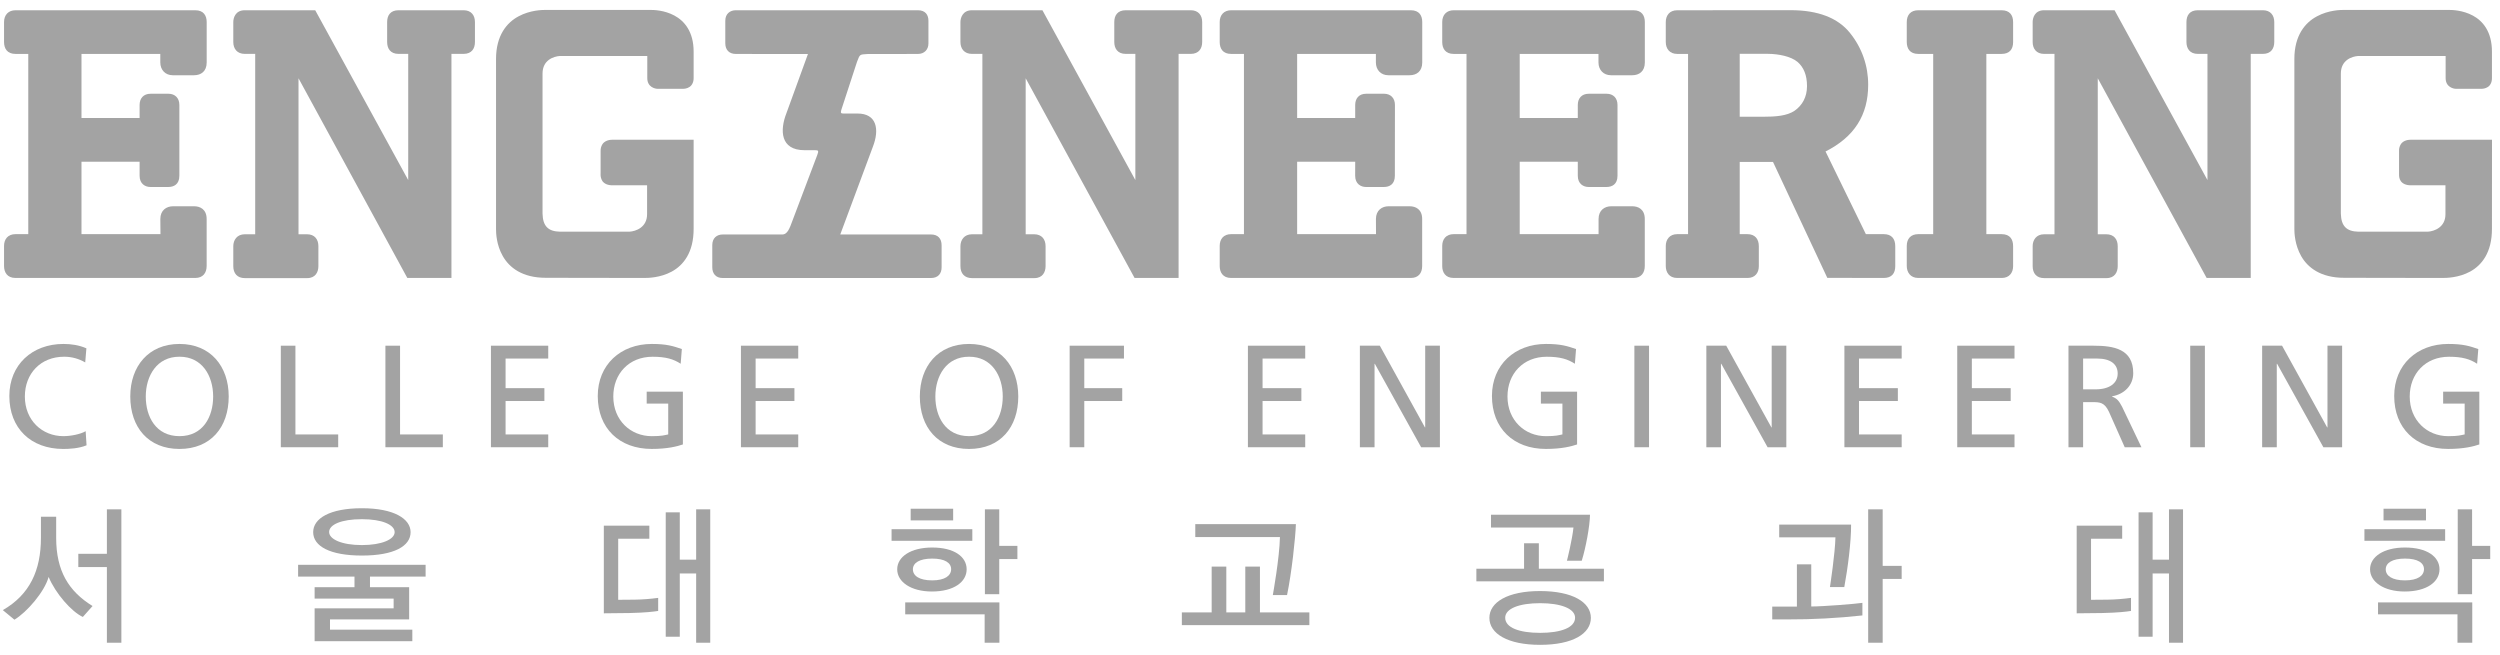
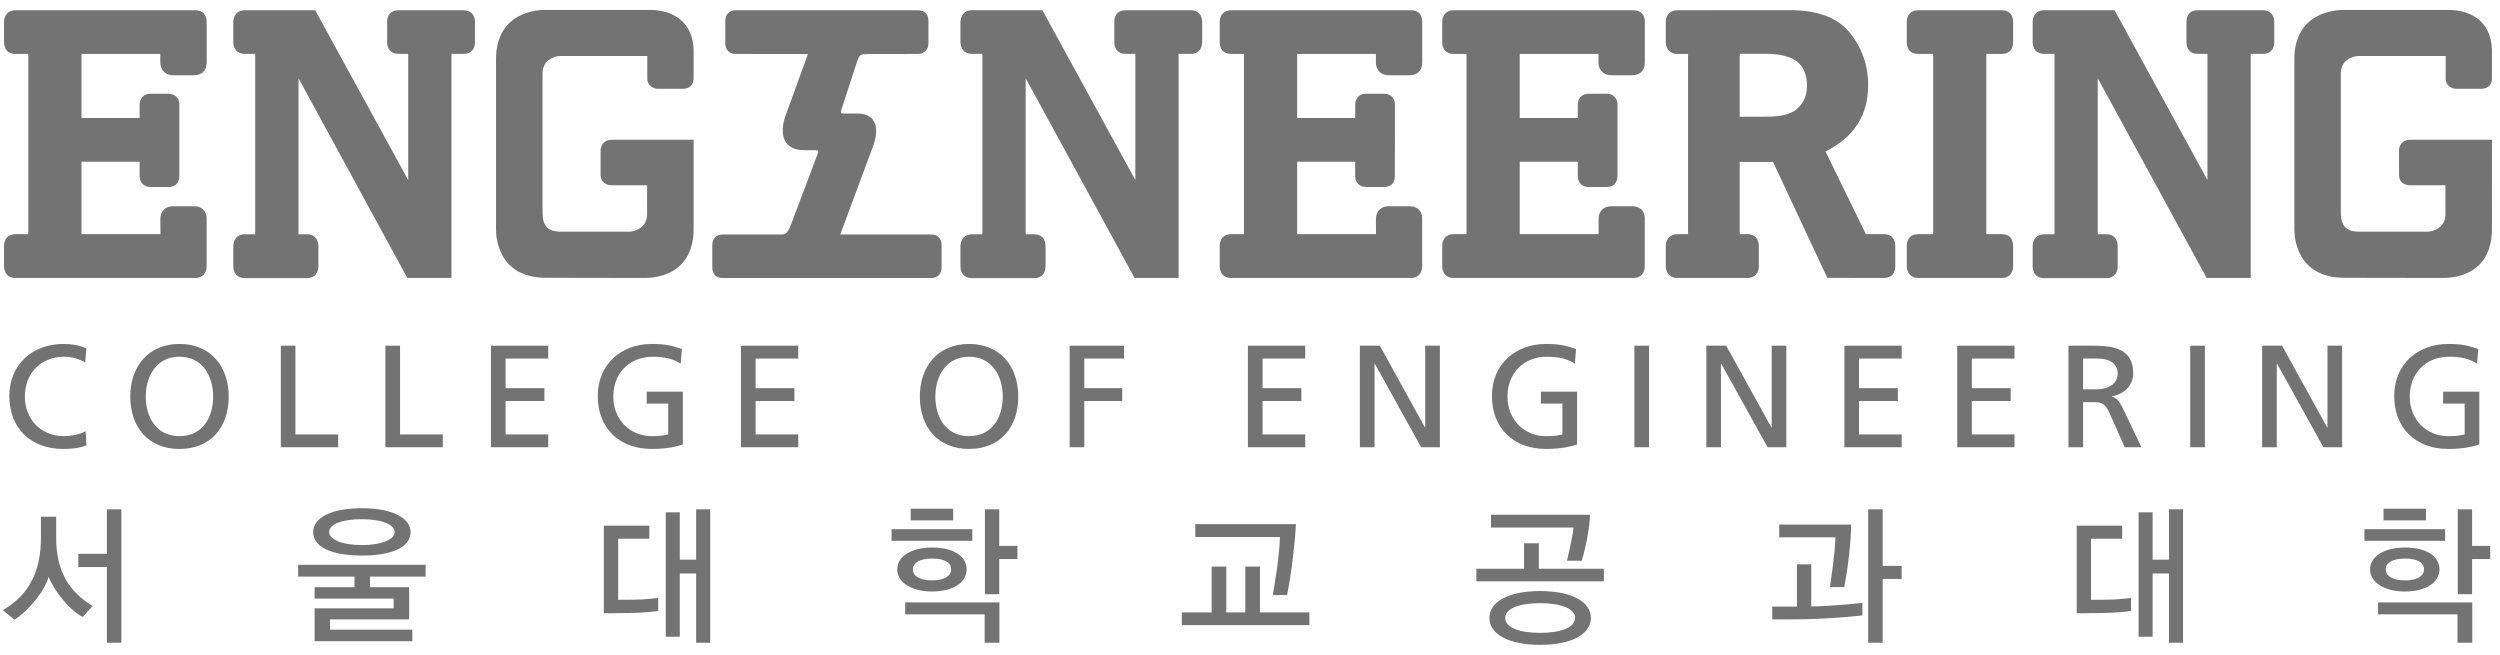
<svg xmlns="http://www.w3.org/2000/svg" width="126" height="33" viewBox="0 0 126 33" fill="none">
-   <path d="M4.295 18.266C3.974 18.077 3.606 17.978 3.233 17.979C2.044 17.979 1.253 18.831 1.253 19.983C1.253 21.184 2.125 21.982 3.196 21.982C3.565 21.982 4.06 21.885 4.317 21.732L4.362 22.443C3.971 22.606 3.491 22.627 3.189 22.627C1.555 22.627 0.471 21.585 0.471 19.959C0.471 18.384 1.623 17.335 3.196 17.335C3.594 17.335 3.986 17.395 4.354 17.555L4.295 18.266Z" fill="#A3A3A3" />
-   <path d="M9.046 21.982C10.235 21.982 10.743 21.001 10.743 19.983C10.743 18.941 10.183 17.973 9.046 17.979C7.908 17.973 7.347 18.941 7.347 19.983C7.347 21.001 7.857 21.982 9.046 21.982ZM9.046 17.335C10.611 17.335 11.527 18.464 11.527 19.983C11.527 21.535 10.618 22.627 9.046 22.627C7.474 22.627 6.566 21.535 6.566 19.983C6.566 18.464 7.481 17.335 9.046 17.335Z" fill="#A3A3A3" />
-   <path d="M14.153 17.423H14.889V21.896H17.045V22.541H14.153V17.423Z" fill="#A3A3A3" />
-   <path d="M19.425 17.423H20.163V21.896H22.319V22.541H19.425V17.423Z" fill="#A3A3A3" />
-   <path d="M24.743 17.423H27.631V18.071H25.481V19.563H27.437V20.211H25.481V21.896H27.631V22.541H24.743V17.423Z" fill="#A3A3A3" />
-   <path d="M34.306 18.333C33.945 18.097 33.553 17.98 32.889 17.98C31.7 17.98 30.91 18.837 30.91 19.983C30.91 21.184 31.78 21.983 32.852 21.983C33.361 21.983 33.494 21.932 33.678 21.895V20.34H32.593V19.739H34.417V22.4C34.137 22.496 33.648 22.626 32.843 22.626C31.212 22.626 30.127 21.585 30.127 19.959C30.127 18.384 31.279 17.335 32.852 17.335C33.605 17.335 33.936 17.445 34.365 17.592L34.306 18.333Z" fill="#A3A3A3" />
-   <path d="M37.343 17.423H40.231V18.071H38.083V19.563H40.039V20.211H38.083V21.896H40.231V22.541H37.343V17.423Z" fill="#A3A3A3" />
-   <path d="M48.841 21.982C50.03 21.982 50.539 21.001 50.539 19.983C50.539 18.941 49.977 17.973 48.841 17.979C47.704 17.973 47.142 18.941 47.142 19.983C47.142 21.001 47.652 21.982 48.841 21.982ZM48.841 17.335C50.406 17.335 51.321 18.464 51.321 19.983C51.321 21.535 50.413 22.627 48.841 22.627C47.269 22.627 46.36 21.535 46.36 19.983C46.36 18.464 47.275 17.335 48.841 17.335Z" fill="#A3A3A3" />
-   <path d="M53.91 17.423H56.648V18.071H54.648V19.563H56.56V20.211H54.648V22.541H53.91V17.423Z" fill="#A3A3A3" />
-   <path d="M62.895 17.423H65.783V18.071H63.633V19.563H65.589V20.211H63.633V21.896H65.783V22.541H62.895V17.423Z" fill="#A3A3A3" />
-   <path d="M68.538 17.423H69.543L71.817 21.542H71.83V17.423H72.571V22.541H71.625L69.291 18.334H69.277V22.541H68.538V17.423Z" fill="#A3A3A3" />
-   <path d="M79.374 18.333C79.011 18.097 78.621 17.98 77.955 17.98C76.768 17.98 75.977 18.837 75.977 19.983C75.977 21.184 76.848 21.983 77.918 21.983C78.429 21.983 78.56 21.932 78.746 21.895V20.34H77.661V19.739H79.485V22.4C79.203 22.496 78.716 22.626 77.911 22.626C76.28 22.626 75.194 21.585 75.194 19.959C75.194 18.384 76.347 17.335 77.918 17.335C78.671 17.335 79.004 17.445 79.433 17.592L79.374 18.333Z" fill="#A3A3A3" />
-   <path d="M82.373 17.423H83.111V22.541H82.373L82.373 17.423Z" fill="#A3A3A3" />
-   <path d="M86 17.423H87.002L89.278 21.542H89.293V17.423H90.031V22.541H89.086L86.752 18.334H86.736V22.541H86V17.423Z" fill="#A3A3A3" />
-   <path d="M92.958 17.423H95.844V18.071H93.694V19.563H95.652V20.211H93.694V21.896H95.844V22.541H92.958V17.423Z" fill="#A3A3A3" />
-   <path d="M98.645 17.423H101.531V18.071H99.381V19.563H101.339V20.211H99.381V21.896H101.531V22.541H98.645V17.423Z" fill="#A3A3A3" />
-   <path d="M104.989 19.623H105.617C106.317 19.623 106.731 19.316 106.731 18.825C106.731 18.36 106.378 18.071 105.698 18.071H104.989V19.623ZM104.251 17.423H105.513C106.533 17.423 107.515 17.586 107.515 18.808C107.515 19.432 107.049 19.873 106.45 19.973V19.99C106.681 20.077 106.79 20.187 106.953 20.5L107.928 22.541H107.086L106.296 20.765C106.067 20.267 105.823 20.267 105.433 20.267H104.989V22.541H104.251V17.423Z" fill="#A3A3A3" />
-   <path d="M110.387 17.423H111.126V22.541H110.387V17.423Z" fill="#A3A3A3" />
-   <path d="M114.012 17.423H115.016L117.29 21.542H117.305V17.423H118.043V22.541H117.098L114.766 18.334H114.75V22.541H114.012V17.423Z" fill="#A3A3A3" />
-   <path d="M124.847 18.333C124.485 18.097 124.094 17.98 123.43 17.98C122.241 17.98 121.45 18.837 121.45 19.983C121.45 21.184 122.323 21.983 123.393 21.983C123.902 21.983 124.035 21.932 124.219 21.895V20.34H123.134V19.739H124.958V22.4C124.677 22.496 124.189 22.626 123.386 22.626C121.754 22.626 120.668 21.585 120.668 19.959C120.668 18.384 121.82 17.335 123.393 17.335C124.146 17.335 124.479 17.445 124.906 17.592L124.847 18.333Z" fill="#A3A3A3" />
-   <path d="M5.387 32.393V28.581H3.947V27.91H5.387V25.669H6.117V32.393H5.387ZM4.175 31.094C3.605 30.834 2.794 29.903 2.451 29.078C2.246 29.826 1.354 30.857 0.727 31.232L0.142 30.75C1.494 29.973 2.063 28.757 2.063 27.105V26.043H2.831V27.105C2.831 28.778 3.458 29.796 4.664 30.544L4.175 31.094Z" fill="#A3A3A3" />
-   <path d="M18.24 26.167C17.201 26.167 16.588 26.44 16.588 26.814C16.588 27.175 17.216 27.472 18.24 27.472C19.247 27.472 19.89 27.182 19.89 26.821C19.89 26.447 19.263 26.167 18.24 26.167ZM18.24 28C16.625 28 15.784 27.526 15.784 26.821C15.784 26.127 16.625 25.615 18.24 25.615C19.861 25.615 20.694 26.15 20.694 26.821C20.694 27.526 19.861 28 18.24 28ZM17.866 29.061H15.025V28.467H21.451V29.061H18.647V29.596H20.621V31.218H16.632V31.736H20.781V32.316H15.857V30.66H19.839V30.17H15.857V29.596H17.866V29.061Z" fill="#A3A3A3" />
-   <path d="M35.086 32.393V28.901H34.261V32.09H33.553V25.823H34.261V28.207H35.086V25.669H35.796V32.393H35.086ZM31.72 30.897L30.433 30.911V26.494H32.727V27.151H31.157V30.23L31.988 30.223C32.384 30.217 32.78 30.186 33.172 30.133V30.791C32.953 30.827 32.523 30.88 31.72 30.897Z" fill="#A3A3A3" />
-   <path d="M50.362 28.176V29.949H49.639V25.669H50.362V27.512H51.277V28.176H50.362ZM46.982 28.153C46.338 28.153 46.01 28.373 46.01 28.693C46.01 29.024 46.338 29.251 46.982 29.251C47.624 29.251 47.937 29.014 47.937 28.687C47.937 28.367 47.624 28.153 46.982 28.153ZM45.898 25.639H48.039V26.227H45.898V25.639ZM49.626 32.393V30.964H45.623V30.36H50.37V32.393H49.626ZM45.219 28.693C45.219 28.059 45.907 27.595 46.982 27.595C48.092 27.595 48.719 28.059 48.719 28.693C48.719 29.328 48.077 29.812 46.967 29.812C45.914 29.812 45.219 29.328 45.219 28.693ZM44.935 26.67H49.005V27.258H44.935V26.67Z" fill="#A3A3A3" />
-   <path d="M64.867 29.992H64.15C64.166 29.902 64.487 28.113 64.509 27.067H60.242V26.416H65.313C65.29 27.121 65.1 28.87 64.867 29.992ZM59.565 31.507V30.864H61.068V28.556H61.806V30.864H62.763V28.556H63.501V30.864H65.992V31.507H59.565Z" fill="#A3A3A3" />
-   <path d="M75.862 31.134C75.862 31.638 76.579 31.896 77.623 31.896C78.652 31.896 79.384 31.638 79.384 31.134C79.384 30.667 78.652 30.4 77.623 30.4C76.579 30.4 75.862 30.667 75.862 31.134ZM79.72 28.26H78.973C78.989 28.206 79.238 27.211 79.303 26.587H75.146V25.943H80.136C80.129 26.517 79.917 27.639 79.72 28.26ZM77.623 32.5C75.987 32.5 75.065 31.936 75.065 31.141C75.065 30.353 75.987 29.789 77.615 29.789C79.259 29.789 80.18 30.353 80.18 31.141C80.18 31.936 79.266 32.5 77.623 32.5ZM74.409 29.298V28.663H76.813V27.381H77.558V28.663H80.837V29.298H74.409Z" fill="#A3A3A3" />
-   <path d="M94.887 25.669V28.521H95.844V29.178H94.887V32.393H94.156V25.669H94.887ZM92.952 29.589H92.229C92.242 29.505 92.491 27.876 92.506 27.081H89.672V26.44H93.295C93.301 27.312 93.127 28.651 92.952 29.589ZM90.097 31.218H89.321V30.573H90.564V28.444H91.287V30.567C91.892 30.567 93.52 30.437 93.865 30.384V31.018C92.613 31.155 91.356 31.222 90.097 31.218Z" fill="#A3A3A3" />
-   <path d="M109.317 32.393V28.901H108.492V32.09H107.784V25.823H108.492V28.207H109.317V25.669H110.025V32.393H109.317ZM105.949 30.897L104.665 30.911V26.494H106.958V27.151H105.388V30.23L106.22 30.223C106.616 30.217 107.011 30.186 107.403 30.133V30.791C107.185 30.827 106.752 30.88 105.949 30.897Z" fill="#A3A3A3" />
-   <path d="M124.593 28.176V29.949H123.87V25.669H124.593V27.512H125.507V28.176H124.593ZM121.211 28.153C120.569 28.153 120.241 28.373 120.241 28.693C120.241 29.024 120.569 29.251 121.211 29.251C121.855 29.251 122.169 29.014 122.169 28.687C122.169 28.367 121.855 28.153 121.211 28.153ZM120.13 25.639H122.27V26.227H120.13V25.639ZM123.857 32.393V30.964H119.853V30.36H124.602V32.393H123.857ZM119.451 28.693C119.451 28.059 120.139 27.595 121.211 27.595C122.323 27.595 122.951 28.059 122.951 28.693C122.951 29.328 122.308 29.812 121.197 29.812C120.145 29.812 119.451 29.328 119.451 28.693ZM119.167 26.67H123.235V27.258H119.167V26.67Z" fill="#A3A3A3" />
-   <path d="M8.705 3.792H9.781C10.127 3.792 10.417 3.601 10.417 3.147V1.111C10.417 0.792 10.266 0.517 9.843 0.517H0.781C0.435 0.517 0.204 0.741 0.204 1.111V2.116C0.204 2.454 0.369 2.717 0.781 2.717H1.425V11.801H0.781C0.402 11.801 0.204 12.051 0.204 12.395V13.407C0.204 13.714 0.356 14.009 0.781 14.009H9.845C10.226 14.009 10.415 13.755 10.415 13.407V11.037C10.415 10.542 10.076 10.396 9.79 10.396H8.717C8.391 10.396 8.081 10.596 8.081 11.037L8.088 11.801H4.107V8.152H7.036V8.86C7.036 9.27 7.323 9.424 7.58 9.424H8.486C8.76 9.424 9.04 9.291 9.04 8.86V5.288C9.04 4.941 8.818 4.725 8.493 4.725H7.588C7.23 4.725 7.036 4.96 7.036 5.288V5.946H4.107V2.717H8.079V3.147C8.079 3.522 8.333 3.792 8.705 3.792Z" fill="#A3A3A3" />
-   <path d="M69.973 3.792H71.044C71.392 3.792 71.681 3.601 71.681 3.147V1.111C71.681 0.792 71.535 0.517 71.106 0.517H62.048C61.702 0.517 61.473 0.741 61.473 1.111V2.116C61.473 2.454 61.634 2.717 62.048 2.717H62.695V11.801H62.048C61.666 11.801 61.473 12.051 61.473 12.395V13.407C61.473 13.714 61.623 14.009 62.048 14.009H71.11C71.492 14.009 71.677 13.755 71.677 13.407V11.037C71.677 10.542 71.339 10.396 71.053 10.396H69.98C69.657 10.396 69.347 10.596 69.347 11.037L69.351 11.801H65.376V8.152H68.302L68.3 8.86C68.3 9.27 68.591 9.424 68.844 9.424H69.749C70.028 9.424 70.301 9.291 70.301 8.86L70.305 5.288C70.305 4.941 70.084 4.725 69.761 4.725H68.853C68.495 4.725 68.302 4.96 68.302 5.288V5.946H65.376V2.717H69.345V3.147C69.345 3.522 69.596 3.792 69.973 3.792Z" fill="#A3A3A3" />
-   <path d="M81.192 3.792H82.265C82.611 3.792 82.9 3.601 82.9 3.147V1.111C82.9 0.792 82.749 0.517 82.328 0.517H73.265C72.918 0.517 72.688 0.741 72.688 1.111V2.116C72.688 2.454 72.856 2.717 73.265 2.717H73.912V11.801H73.265C72.887 11.801 72.688 12.051 72.688 12.395V13.407C72.688 13.714 72.838 14.009 73.265 14.009H82.328C82.709 14.009 82.897 13.755 82.897 13.407V11.037C82.897 10.542 82.562 10.396 82.273 10.396H81.202C80.874 10.396 80.568 10.596 80.568 11.037V11.801H76.594V8.152H79.521V8.86C79.521 9.27 79.806 9.424 80.065 9.424H80.97C81.244 9.424 81.522 9.291 81.522 8.86V5.288C81.522 4.941 81.303 4.725 80.977 4.725H80.072C79.713 4.725 79.521 4.96 79.521 5.288V5.946H76.594V2.717H80.563V3.147C80.563 3.522 80.816 3.792 81.192 3.792Z" fill="#A3A3A3" />
-   <path d="M23.362 0.516H20.089C19.671 0.516 19.512 0.783 19.512 1.11V2.118C19.512 2.429 19.662 2.716 20.089 2.716H20.574V9.076L15.887 0.516H12.339C11.848 0.516 11.758 0.924 11.758 1.11V2.118C11.758 2.449 11.943 2.716 12.339 2.716H12.862V11.807H12.339C11.943 11.807 11.758 12.099 11.758 12.408V13.416C11.758 13.777 11.959 14.017 12.339 14.017H15.484C15.901 14.017 16.047 13.707 16.047 13.416V12.408C16.047 12.067 15.862 11.807 15.472 11.807H15.045V3.945L20.528 14.008H22.753V2.716H23.362C23.789 2.716 23.937 2.429 23.937 2.118V1.11C23.937 0.78 23.757 0.516 23.362 0.516Z" fill="#A3A3A3" />
-   <path d="M60.012 0.516H56.737C56.322 0.516 56.16 0.783 56.16 1.11V2.118C56.16 2.429 56.317 2.716 56.737 2.716H57.222V9.076L52.538 0.516H48.988C48.503 0.516 48.406 0.924 48.406 1.11V2.118C48.406 2.449 48.595 2.716 48.988 2.716H49.512V11.807H48.988C48.595 11.807 48.406 12.099 48.406 12.408V13.416C48.406 13.777 48.61 14.017 48.988 14.017H52.133C52.55 14.017 52.697 13.707 52.697 13.416V12.408C52.697 12.067 52.51 11.807 52.12 11.807H51.694V3.945L57.182 14.008H59.401V2.716H60.012C60.435 2.716 60.59 2.429 60.59 2.118V1.11C60.59 0.78 60.407 0.516 60.012 0.516Z" fill="#A3A3A3" />
-   <path d="M114.048 0.516H110.772C110.355 0.516 110.197 0.783 110.197 1.11V2.118C110.197 2.429 110.353 2.716 110.772 2.716H111.256V9.076L106.574 0.516H103.024C102.535 0.516 102.446 0.924 102.446 1.11V2.118C102.446 2.449 102.627 2.716 103.024 2.716H103.546V11.807H103.024C102.627 11.807 102.446 12.099 102.446 12.408V13.416C102.446 13.777 102.645 14.017 103.024 14.017H106.17C106.586 14.017 106.733 13.707 106.733 13.416V12.408C106.733 12.067 106.548 11.807 106.156 11.807H105.727V3.945L111.214 14.008H113.437V2.716H114.048C114.471 2.716 114.623 2.429 114.623 2.118V1.11C114.623 0.78 114.44 0.516 114.048 0.516Z" fill="#A3A3A3" />
-   <path d="M91.073 4.331V4.343C91.073 4.887 90.838 5.308 90.449 5.58C90.062 5.842 89.505 5.885 88.81 5.885H87.682V2.713H89.103C89.651 2.717 90.266 2.844 90.592 3.118C90.909 3.387 91.073 3.795 91.073 4.331ZM94.944 11.801H94.04L92.007 7.634C93.457 6.904 94.156 5.799 94.156 4.276C94.162 3.328 93.84 2.406 93.243 1.666C92.639 0.906 91.636 0.513 90.246 0.513L84.53 0.517C84.14 0.517 83.955 0.788 83.955 1.111V2.116C83.955 2.463 84.157 2.717 84.53 2.717H85.078V11.801H84.53C84.153 11.801 83.955 12.068 83.955 12.396V13.407C83.955 13.714 84.12 14.009 84.53 14.009H88.08C88.441 14.009 88.645 13.764 88.645 13.417V12.409C88.645 12.046 88.453 11.801 88.068 11.801H87.682V8.162H89.36L92.096 14.004L94.941 14.009C95.352 14.009 95.521 13.767 95.521 13.417V12.409C95.521 12.032 95.333 11.801 94.944 11.801Z" fill="#A3A3A3" />
-   <path d="M100.88 2.717C101.267 2.717 101.461 2.496 101.461 2.123V1.114C101.461 0.754 101.279 0.517 100.88 0.517H96.68C96.298 0.517 96.101 0.754 96.101 1.111V2.116C96.101 2.44 96.253 2.717 96.68 2.717H97.433V11.801H96.68C96.306 11.801 96.101 12.031 96.101 12.395V13.407C96.101 13.714 96.278 14.009 96.68 14.009H100.893C101.272 14.009 101.461 13.738 101.461 13.417V12.409C101.461 12.085 101.323 11.801 100.88 11.801H100.112V2.717H100.88Z" fill="#A3A3A3" />
-   <path d="M34.846 7.043H30.878C30.624 7.04 30.451 7.137 30.363 7.267C30.297 7.372 30.265 7.494 30.271 7.618V8.73L30.269 8.783C30.265 8.904 30.297 9.024 30.361 9.127C30.451 9.252 30.62 9.341 30.866 9.339H32.613V10.791C32.616 11.46 32.048 11.657 31.722 11.677H28.223C27.63 11.664 27.36 11.4 27.344 10.769V3.705C27.344 3.024 27.906 2.842 28.221 2.821H32.623V3.938C32.623 4.392 33.018 4.476 33.142 4.476H34.419C34.498 4.476 34.624 4.464 34.745 4.386C34.864 4.313 34.962 4.152 34.959 3.935V2.609C34.962 1.602 34.495 1.054 33.989 0.784C33.486 0.513 32.958 0.5 32.784 0.5H27.492C27.336 0.5 26.724 0.507 26.137 0.822C25.55 1.134 24.998 1.779 25 2.98V11.55C25 11.737 25.015 12.341 25.342 12.909C25.666 13.48 26.319 14.005 27.517 14.001L32.466 14.009C32.669 14.009 33.281 14.001 33.858 13.687C34.434 13.373 34.962 12.735 34.959 11.53V7.043H34.846Z" fill="#A3A3A3" />
-   <path d="M125.485 7.043H121.513C121.261 7.04 121.087 7.137 121.003 7.267C120.936 7.372 120.904 7.494 120.912 7.618V8.783C120.912 8.87 120.914 9.003 121 9.127C121.087 9.252 121.259 9.341 121.508 9.339H123.251V10.791C123.255 11.46 122.683 11.657 122.362 11.677H118.861C118.269 11.664 117.996 11.4 117.979 10.769V3.705C117.979 3.024 118.542 2.842 118.857 2.821H123.26V3.938C123.26 4.392 123.657 4.476 123.78 4.476H125.059C125.138 4.476 125.262 4.464 125.384 4.386C125.504 4.313 125.597 4.152 125.594 3.935V2.609C125.597 1.602 125.135 1.054 124.629 0.784C124.124 0.513 123.59 0.5 123.424 0.5H118.129C117.972 0.5 117.36 0.507 116.777 0.822C116.185 1.134 115.634 1.779 115.636 2.98V11.55C115.636 11.737 115.657 12.341 115.98 12.909C116.305 13.48 116.959 14.005 118.156 14.001L122.925 14.009H123.103C123.304 14.009 123.921 14.001 124.496 13.687C125.071 13.373 125.597 12.735 125.594 11.53L125.597 7.043H125.485Z" fill="#A3A3A3" />
-   <path d="M46.92 11.817H42.349L43.984 7.42C44.349 6.495 44.169 5.722 43.224 5.722H42.592C42.393 5.722 42.338 5.734 42.416 5.496L43.192 3.12C43.344 2.719 43.325 2.75 43.725 2.723L46.261 2.719C46.592 2.719 46.793 2.493 46.793 2.192V1.048C46.793 0.753 46.643 0.516 46.261 0.516H37.089C36.788 0.516 36.555 0.7 36.555 1.045V2.182C36.555 2.512 36.748 2.719 37.089 2.719L40.72 2.723L39.634 5.71C39.304 6.556 39.316 7.57 40.552 7.57H41.087C41.248 7.57 41.271 7.598 41.191 7.81L39.951 11.092C39.794 11.514 39.69 11.831 39.408 11.817H36.435C36.121 11.817 35.899 12.001 35.899 12.356V13.468C35.899 13.787 36.075 14.012 36.424 14.012H46.92C47.303 14.012 47.457 13.763 47.457 13.476V12.365C47.457 12.031 47.28 11.817 46.92 11.817Z" fill="#A3A3A3" />
+   <path d="M4.295 18.266C3.974 18.077 3.606 17.978 3.233 17.979C2.044 17.979 1.253 18.831 1.253 19.983C1.253 21.184 2.125 21.982 3.196 21.982C3.565 21.982 4.06 21.885 4.317 21.732L4.362 22.443C3.971 22.606 3.491 22.627 3.189 22.627C1.555 22.627 0.471 21.585 0.471 19.959C0.471 18.384 1.623 17.335 3.196 17.335C3.594 17.335 3.986 17.395 4.354 17.555L4.295 18.266Z" fill="#737373" />
+   <path d="M9.046 21.982C10.235 21.982 10.743 21.001 10.743 19.983C10.743 18.941 10.183 17.973 9.046 17.979C7.908 17.973 7.347 18.941 7.347 19.983C7.347 21.001 7.857 21.982 9.046 21.982ZM9.046 17.335C10.611 17.335 11.527 18.464 11.527 19.983C11.527 21.535 10.618 22.627 9.046 22.627C7.474 22.627 6.566 21.535 6.566 19.983C6.566 18.464 7.481 17.335 9.046 17.335Z" fill="#737373" />
+   <path d="M14.153 17.423H14.889V21.896H17.045V22.541H14.153V17.423Z" fill="#737373" />
+   <path d="M19.425 17.423H20.163V21.896H22.319V22.541H19.425V17.423Z" fill="#737373" />
+   <path d="M24.743 17.423H27.631V18.071H25.481V19.563H27.437V20.211H25.481V21.896H27.631V22.541H24.743V17.423Z" fill="#737373" />
+   <path d="M34.306 18.333C33.945 18.097 33.553 17.98 32.889 17.98C31.7 17.98 30.91 18.837 30.91 19.983C30.91 21.184 31.78 21.983 32.852 21.983C33.361 21.983 33.494 21.932 33.678 21.895V20.34H32.593V19.739H34.417V22.4C34.137 22.496 33.648 22.626 32.843 22.626C31.212 22.626 30.127 21.585 30.127 19.959C30.127 18.384 31.279 17.335 32.852 17.335C33.605 17.335 33.936 17.445 34.365 17.592L34.306 18.333Z" fill="#737373" />
+   <path d="M37.343 17.423H40.231V18.071H38.083V19.563H40.039V20.211H38.083V21.896H40.231V22.541H37.343V17.423Z" fill="#737373" />
+   <path d="M48.841 21.982C50.03 21.982 50.539 21.001 50.539 19.983C50.539 18.941 49.977 17.973 48.841 17.979C47.704 17.973 47.142 18.941 47.142 19.983C47.142 21.001 47.652 21.982 48.841 21.982ZM48.841 17.335C50.406 17.335 51.321 18.464 51.321 19.983C51.321 21.535 50.413 22.627 48.841 22.627C47.269 22.627 46.36 21.535 46.36 19.983C46.36 18.464 47.275 17.335 48.841 17.335Z" fill="#737373" />
+   <path d="M53.91 17.423H56.648V18.071H54.648V19.563H56.56V20.211H54.648V22.541H53.91V17.423Z" fill="#737373" />
+   <path d="M62.895 17.423H65.783V18.071H63.633V19.563H65.589V20.211H63.633V21.896H65.783V22.541H62.895V17.423Z" fill="#737373" />
+   <path d="M68.538 17.423H69.543L71.817 21.542H71.83V17.423H72.571V22.541H71.625L69.291 18.334H69.277V22.541H68.538V17.423Z" fill="#737373" />
+   <path d="M79.374 18.333C79.011 18.097 78.621 17.98 77.955 17.98C76.768 17.98 75.977 18.837 75.977 19.983C75.977 21.184 76.848 21.983 77.918 21.983C78.429 21.983 78.56 21.932 78.746 21.895V20.34H77.661V19.739H79.485V22.4C79.203 22.496 78.716 22.626 77.911 22.626C76.28 22.626 75.194 21.585 75.194 19.959C75.194 18.384 76.347 17.335 77.918 17.335C78.671 17.335 79.004 17.445 79.433 17.592L79.374 18.333Z" fill="#737373" />
+   <path d="M82.373 17.423H83.111V22.541H82.373L82.373 17.423Z" fill="#737373" />
+   <path d="M86 17.423H87.002L89.278 21.542H89.293V17.423H90.031V22.541H89.086L86.752 18.334H86.736V22.541H86V17.423Z" fill="#737373" />
+   <path d="M92.958 17.423H95.844V18.071H93.694V19.563H95.652V20.211H93.694V21.896H95.844V22.541H92.958V17.423Z" fill="#737373" />
+   <path d="M98.645 17.423H101.531V18.071H99.381V19.563H101.339V20.211H99.381V21.896H101.531V22.541H98.645V17.423Z" fill="#737373" />
+   <path d="M104.989 19.623H105.617C106.317 19.623 106.731 19.316 106.731 18.825C106.731 18.36 106.378 18.071 105.698 18.071H104.989V19.623ZM104.251 17.423H105.513C106.533 17.423 107.515 17.586 107.515 18.808C107.515 19.432 107.049 19.873 106.45 19.973V19.99C106.681 20.077 106.79 20.187 106.953 20.5L107.928 22.541H107.086L106.296 20.765C106.067 20.267 105.823 20.267 105.433 20.267H104.989V22.541H104.251V17.423Z" fill="#737373" />
+   <path d="M110.387 17.423H111.126V22.541H110.387V17.423Z" fill="#737373" />
+   <path d="M114.012 17.423H115.016L117.29 21.542H117.305V17.423H118.043V22.541H117.098L114.766 18.334H114.75V22.541H114.012V17.423Z" fill="#737373" />
+   <path d="M124.847 18.333C124.485 18.097 124.094 17.98 123.43 17.98C122.241 17.98 121.45 18.837 121.45 19.983C121.45 21.184 122.323 21.983 123.393 21.983C123.902 21.983 124.035 21.932 124.219 21.895V20.34H123.134V19.739H124.958V22.4C124.677 22.496 124.189 22.626 123.386 22.626C121.754 22.626 120.668 21.585 120.668 19.959C120.668 18.384 121.82 17.335 123.393 17.335C124.146 17.335 124.479 17.445 124.906 17.592L124.847 18.333Z" fill="#737373" />
+   <path d="M5.387 32.393V28.581H3.947V27.91H5.387V25.669H6.117V32.393H5.387ZM4.175 31.094C3.605 30.834 2.794 29.903 2.451 29.078C2.246 29.826 1.354 30.857 0.727 31.232L0.142 30.75C1.494 29.973 2.063 28.757 2.063 27.105V26.043H2.831V27.105C2.831 28.778 3.458 29.796 4.664 30.544L4.175 31.094Z" fill="#737373" />
+   <path d="M18.24 26.167C17.201 26.167 16.588 26.44 16.588 26.814C16.588 27.175 17.216 27.472 18.24 27.472C19.247 27.472 19.89 27.182 19.89 26.821C19.89 26.447 19.263 26.167 18.24 26.167ZM18.24 28C16.625 28 15.784 27.526 15.784 26.821C15.784 26.127 16.625 25.615 18.24 25.615C19.861 25.615 20.694 26.15 20.694 26.821C20.694 27.526 19.861 28 18.24 28ZM17.866 29.061H15.025V28.467H21.451V29.061H18.647V29.596H20.621V31.218H16.632V31.736H20.781V32.316H15.857V30.66H19.839V30.17H15.857V29.596H17.866V29.061Z" fill="#737373" />
+   <path d="M35.086 32.393V28.901H34.261V32.09H33.553V25.823H34.261V28.207H35.086V25.669H35.796V32.393H35.086ZM31.72 30.897L30.433 30.911V26.494H32.727V27.151H31.157V30.23L31.988 30.223C32.384 30.217 32.78 30.186 33.172 30.133V30.791C32.953 30.827 32.523 30.88 31.72 30.897Z" fill="#737373" />
+   <path d="M50.362 28.176V29.949H49.639V25.669H50.362V27.512H51.277V28.176H50.362ZM46.982 28.153C46.338 28.153 46.01 28.373 46.01 28.693C46.01 29.024 46.338 29.251 46.982 29.251C47.624 29.251 47.937 29.014 47.937 28.687C47.937 28.367 47.624 28.153 46.982 28.153ZM45.898 25.639H48.039V26.227H45.898V25.639ZM49.626 32.393V30.964H45.623V30.36H50.37V32.393H49.626ZM45.219 28.693C45.219 28.059 45.907 27.595 46.982 27.595C48.092 27.595 48.719 28.059 48.719 28.693C48.719 29.328 48.077 29.812 46.967 29.812C45.914 29.812 45.219 29.328 45.219 28.693ZM44.935 26.67H49.005V27.258H44.935V26.67Z" fill="#737373" />
+   <path d="M64.867 29.992H64.15C64.166 29.902 64.487 28.113 64.509 27.067H60.242V26.416H65.313C65.29 27.121 65.1 28.87 64.867 29.992ZM59.565 31.507V30.864H61.068V28.556H61.806V30.864H62.763V28.556H63.501V30.864H65.992V31.507H59.565Z" fill="#737373" />
+   <path d="M75.862 31.134C75.862 31.638 76.579 31.896 77.623 31.896C78.652 31.896 79.384 31.638 79.384 31.134C79.384 30.667 78.652 30.4 77.623 30.4C76.579 30.4 75.862 30.667 75.862 31.134ZM79.72 28.26H78.973C78.989 28.206 79.238 27.211 79.303 26.587H75.146V25.943H80.136C80.129 26.517 79.917 27.639 79.72 28.26ZM77.623 32.5C75.987 32.5 75.065 31.936 75.065 31.141C75.065 30.353 75.987 29.789 77.615 29.789C79.259 29.789 80.18 30.353 80.18 31.141C80.18 31.936 79.266 32.5 77.623 32.5ZM74.409 29.298V28.663H76.813V27.381H77.558V28.663H80.837V29.298H74.409Z" fill="#737373" />
+   <path d="M94.887 25.669V28.521H95.844V29.178H94.887V32.393H94.156V25.669H94.887ZM92.952 29.589H92.229C92.242 29.505 92.491 27.876 92.506 27.081H89.672V26.44H93.295C93.301 27.312 93.127 28.651 92.952 29.589ZM90.097 31.218H89.321V30.573H90.564V28.444H91.287V30.567C91.892 30.567 93.52 30.437 93.865 30.384V31.018C92.613 31.155 91.356 31.222 90.097 31.218Z" fill="#737373" />
+   <path d="M109.317 32.393V28.901H108.492V32.09H107.784V25.823H108.492V28.207H109.317V25.669H110.025V32.393H109.317ZM105.949 30.897L104.665 30.911V26.494H106.958V27.151H105.388V30.23L106.22 30.223C106.616 30.217 107.011 30.186 107.403 30.133V30.791C107.185 30.827 106.752 30.88 105.949 30.897Z" fill="#737373" />
+   <path d="M124.593 28.176V29.949H123.87V25.669H124.593V27.512H125.507V28.176H124.593ZM121.211 28.153C120.569 28.153 120.241 28.373 120.241 28.693C120.241 29.024 120.569 29.251 121.211 29.251C121.855 29.251 122.169 29.014 122.169 28.687C122.169 28.367 121.855 28.153 121.211 28.153ZM120.13 25.639H122.27V26.227H120.13V25.639ZM123.857 32.393V30.964H119.853V30.36H124.602V32.393H123.857ZM119.451 28.693C119.451 28.059 120.139 27.595 121.211 27.595C122.323 27.595 122.951 28.059 122.951 28.693C122.951 29.328 122.308 29.812 121.197 29.812C120.145 29.812 119.451 29.328 119.451 28.693ZM119.167 26.67H123.235V27.258H119.167V26.67Z" fill="#737373" />
+   <path d="M8.705 3.792H9.781C10.127 3.792 10.417 3.601 10.417 3.147V1.111C10.417 0.792 10.266 0.517 9.843 0.517H0.781C0.435 0.517 0.204 0.741 0.204 1.111V2.116C0.204 2.454 0.369 2.717 0.781 2.717H1.425V11.801H0.781C0.402 11.801 0.204 12.051 0.204 12.395V13.407C0.204 13.714 0.356 14.009 0.781 14.009H9.845C10.226 14.009 10.415 13.755 10.415 13.407V11.037C10.415 10.542 10.076 10.396 9.79 10.396H8.717C8.391 10.396 8.081 10.596 8.081 11.037L8.088 11.801H4.107V8.152H7.036V8.86C7.036 9.27 7.323 9.424 7.58 9.424H8.486C8.76 9.424 9.04 9.291 9.04 8.86V5.288C9.04 4.941 8.818 4.725 8.493 4.725H7.588C7.23 4.725 7.036 4.96 7.036 5.288V5.946H4.107V2.717H8.079V3.147C8.079 3.522 8.333 3.792 8.705 3.792Z" fill="#737373" />
+   <path d="M69.973 3.792H71.044C71.392 3.792 71.681 3.601 71.681 3.147V1.111C71.681 0.792 71.535 0.517 71.106 0.517H62.048C61.702 0.517 61.473 0.741 61.473 1.111V2.116C61.473 2.454 61.634 2.717 62.048 2.717H62.695V11.801H62.048C61.666 11.801 61.473 12.051 61.473 12.395V13.407C61.473 13.714 61.623 14.009 62.048 14.009H71.11C71.492 14.009 71.677 13.755 71.677 13.407V11.037C71.677 10.542 71.339 10.396 71.053 10.396H69.98C69.657 10.396 69.347 10.596 69.347 11.037L69.351 11.801H65.376V8.152H68.302L68.3 8.86C68.3 9.27 68.591 9.424 68.844 9.424H69.749C70.028 9.424 70.301 9.291 70.301 8.86L70.305 5.288C70.305 4.941 70.084 4.725 69.761 4.725H68.853C68.495 4.725 68.302 4.96 68.302 5.288V5.946H65.376V2.717H69.345V3.147C69.345 3.522 69.596 3.792 69.973 3.792Z" fill="#737373" />
+   <path d="M81.192 3.792H82.265C82.611 3.792 82.9 3.601 82.9 3.147V1.111C82.9 0.792 82.749 0.517 82.328 0.517H73.265C72.918 0.517 72.688 0.741 72.688 1.111V2.116C72.688 2.454 72.856 2.717 73.265 2.717H73.912V11.801H73.265C72.887 11.801 72.688 12.051 72.688 12.395V13.407C72.688 13.714 72.838 14.009 73.265 14.009H82.328C82.709 14.009 82.897 13.755 82.897 13.407V11.037C82.897 10.542 82.562 10.396 82.273 10.396H81.202C80.874 10.396 80.568 10.596 80.568 11.037V11.801H76.594V8.152H79.521V8.86C79.521 9.27 79.806 9.424 80.065 9.424H80.97C81.244 9.424 81.522 9.291 81.522 8.86V5.288C81.522 4.941 81.303 4.725 80.977 4.725H80.072C79.713 4.725 79.521 4.96 79.521 5.288V5.946H76.594V2.717H80.563V3.147C80.563 3.522 80.816 3.792 81.192 3.792Z" fill="#737373" />
+   <path d="M23.362 0.516H20.089C19.671 0.516 19.512 0.783 19.512 1.11V2.118C19.512 2.429 19.662 2.716 20.089 2.716H20.574V9.076L15.887 0.516H12.339C11.848 0.516 11.758 0.924 11.758 1.11V2.118C11.758 2.449 11.943 2.716 12.339 2.716H12.862V11.807H12.339C11.943 11.807 11.758 12.099 11.758 12.408V13.416C11.758 13.777 11.959 14.017 12.339 14.017H15.484C15.901 14.017 16.047 13.707 16.047 13.416V12.408C16.047 12.067 15.862 11.807 15.472 11.807H15.045V3.945L20.528 14.008H22.753V2.716H23.362C23.789 2.716 23.937 2.429 23.937 2.118V1.11C23.937 0.78 23.757 0.516 23.362 0.516Z" fill="#737373" />
+   <path d="M60.012 0.516H56.737C56.322 0.516 56.16 0.783 56.16 1.11V2.118C56.16 2.429 56.317 2.716 56.737 2.716H57.222V9.076L52.538 0.516H48.988C48.503 0.516 48.406 0.924 48.406 1.11V2.118C48.406 2.449 48.595 2.716 48.988 2.716H49.512V11.807H48.988C48.595 11.807 48.406 12.099 48.406 12.408V13.416C48.406 13.777 48.61 14.017 48.988 14.017H52.133C52.55 14.017 52.697 13.707 52.697 13.416V12.408C52.697 12.067 52.51 11.807 52.12 11.807H51.694V3.945L57.182 14.008H59.401V2.716H60.012C60.435 2.716 60.59 2.429 60.59 2.118V1.11C60.59 0.78 60.407 0.516 60.012 0.516Z" fill="#737373" />
+   <path d="M114.048 0.516H110.772C110.355 0.516 110.197 0.783 110.197 1.11V2.118C110.197 2.429 110.353 2.716 110.772 2.716H111.256V9.076L106.574 0.516H103.024C102.535 0.516 102.446 0.924 102.446 1.11V2.118C102.446 2.449 102.627 2.716 103.024 2.716H103.546V11.807H103.024C102.627 11.807 102.446 12.099 102.446 12.408V13.416C102.446 13.777 102.645 14.017 103.024 14.017H106.17C106.586 14.017 106.733 13.707 106.733 13.416V12.408C106.733 12.067 106.548 11.807 106.156 11.807H105.727V3.945L111.214 14.008H113.437V2.716H114.048C114.471 2.716 114.623 2.429 114.623 2.118V1.11C114.623 0.78 114.44 0.516 114.048 0.516Z" fill="#737373" />
+   <path d="M91.073 4.331V4.343C91.073 4.887 90.838 5.308 90.449 5.58C90.062 5.842 89.505 5.885 88.81 5.885H87.682V2.713H89.103C89.651 2.717 90.266 2.844 90.592 3.118C90.909 3.387 91.073 3.795 91.073 4.331ZM94.944 11.801H94.04L92.007 7.634C93.457 6.904 94.156 5.799 94.156 4.276C94.162 3.328 93.84 2.406 93.243 1.666C92.639 0.906 91.636 0.513 90.246 0.513L84.53 0.517C84.14 0.517 83.955 0.788 83.955 1.111V2.116C83.955 2.463 84.157 2.717 84.53 2.717H85.078V11.801H84.53C84.153 11.801 83.955 12.068 83.955 12.396V13.407C83.955 13.714 84.12 14.009 84.53 14.009H88.08C88.441 14.009 88.645 13.764 88.645 13.417V12.409C88.645 12.046 88.453 11.801 88.068 11.801H87.682V8.162H89.36L92.096 14.004L94.941 14.009C95.352 14.009 95.521 13.767 95.521 13.417V12.409C95.521 12.032 95.333 11.801 94.944 11.801Z" fill="#737373" />
+   <path d="M100.88 2.717C101.267 2.717 101.461 2.496 101.461 2.123V1.114C101.461 0.754 101.279 0.517 100.88 0.517H96.68C96.298 0.517 96.101 0.754 96.101 1.111V2.116C96.101 2.44 96.253 2.717 96.68 2.717H97.433V11.801H96.68C96.306 11.801 96.101 12.031 96.101 12.395V13.407C96.101 13.714 96.278 14.009 96.68 14.009H100.893C101.272 14.009 101.461 13.738 101.461 13.417V12.409C101.461 12.085 101.323 11.801 100.88 11.801H100.112V2.717H100.88Z" fill="#737373" />
+   <path d="M34.846 7.043H30.878C30.624 7.04 30.451 7.137 30.363 7.267C30.297 7.372 30.265 7.494 30.271 7.618V8.73L30.269 8.783C30.265 8.904 30.297 9.024 30.361 9.127C30.451 9.252 30.62 9.341 30.866 9.339H32.613V10.791C32.616 11.46 32.048 11.657 31.722 11.677H28.223C27.63 11.664 27.36 11.4 27.344 10.769V3.705C27.344 3.024 27.906 2.842 28.221 2.821H32.623V3.938C32.623 4.392 33.018 4.476 33.142 4.476H34.419C34.498 4.476 34.624 4.464 34.745 4.386C34.864 4.313 34.962 4.152 34.959 3.935V2.609C34.962 1.602 34.495 1.054 33.989 0.784C33.486 0.513 32.958 0.5 32.784 0.5H27.492C27.336 0.5 26.724 0.507 26.137 0.822C25.55 1.134 24.998 1.779 25 2.98V11.55C25 11.737 25.015 12.341 25.342 12.909C25.666 13.48 26.319 14.005 27.517 14.001L32.466 14.009C32.669 14.009 33.281 14.001 33.858 13.687C34.434 13.373 34.962 12.735 34.959 11.53V7.043H34.846Z" fill="#737373" />
+   <path d="M125.485 7.043H121.513C121.261 7.04 121.087 7.137 121.003 7.267C120.936 7.372 120.904 7.494 120.912 7.618V8.783C120.912 8.87 120.914 9.003 121 9.127C121.087 9.252 121.259 9.341 121.508 9.339H123.251V10.791C123.255 11.46 122.683 11.657 122.362 11.677H118.861C118.269 11.664 117.996 11.4 117.979 10.769V3.705C117.979 3.024 118.542 2.842 118.857 2.821H123.26V3.938C123.26 4.392 123.657 4.476 123.78 4.476H125.059C125.138 4.476 125.262 4.464 125.384 4.386C125.504 4.313 125.597 4.152 125.594 3.935V2.609C125.597 1.602 125.135 1.054 124.629 0.784C124.124 0.513 123.59 0.5 123.424 0.5H118.129C117.972 0.5 117.36 0.507 116.777 0.822C116.185 1.134 115.634 1.779 115.636 2.98V11.55C115.636 11.737 115.657 12.341 115.98 12.909C116.305 13.48 116.959 14.005 118.156 14.001L122.925 14.009H123.103C123.304 14.009 123.921 14.001 124.496 13.687C125.071 13.373 125.597 12.735 125.594 11.53L125.597 7.043H125.485Z" fill="#737373" />
+   <path d="M46.92 11.817H42.349L43.984 7.42C44.349 6.495 44.169 5.722 43.224 5.722H42.592C42.393 5.722 42.338 5.734 42.416 5.496L43.192 3.12C43.344 2.719 43.325 2.75 43.725 2.723L46.261 2.719C46.592 2.719 46.793 2.493 46.793 2.192V1.048C46.793 0.753 46.643 0.516 46.261 0.516H37.089C36.788 0.516 36.555 0.7 36.555 1.045V2.182C36.555 2.512 36.748 2.719 37.089 2.719L40.72 2.723L39.634 5.71C39.304 6.556 39.316 7.57 40.552 7.57H41.087C41.248 7.57 41.271 7.598 41.191 7.81L39.951 11.092C39.794 11.514 39.69 11.831 39.408 11.817H36.435C36.121 11.817 35.899 12.001 35.899 12.356V13.468C35.899 13.787 36.075 14.012 36.424 14.012H46.92C47.303 14.012 47.457 13.763 47.457 13.476V12.365C47.457 12.031 47.28 11.817 46.92 11.817Z" fill="#737373" />
</svg>
